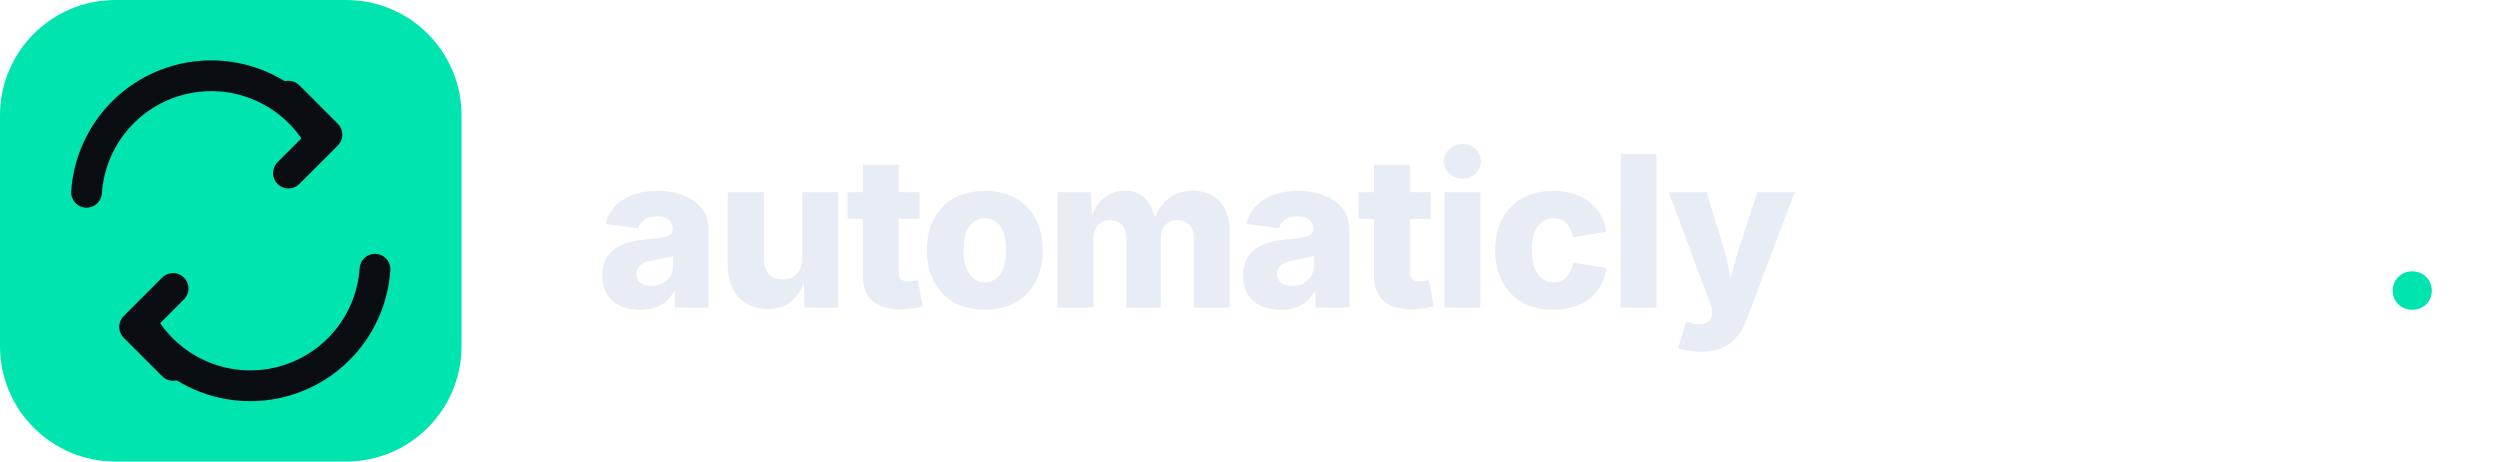
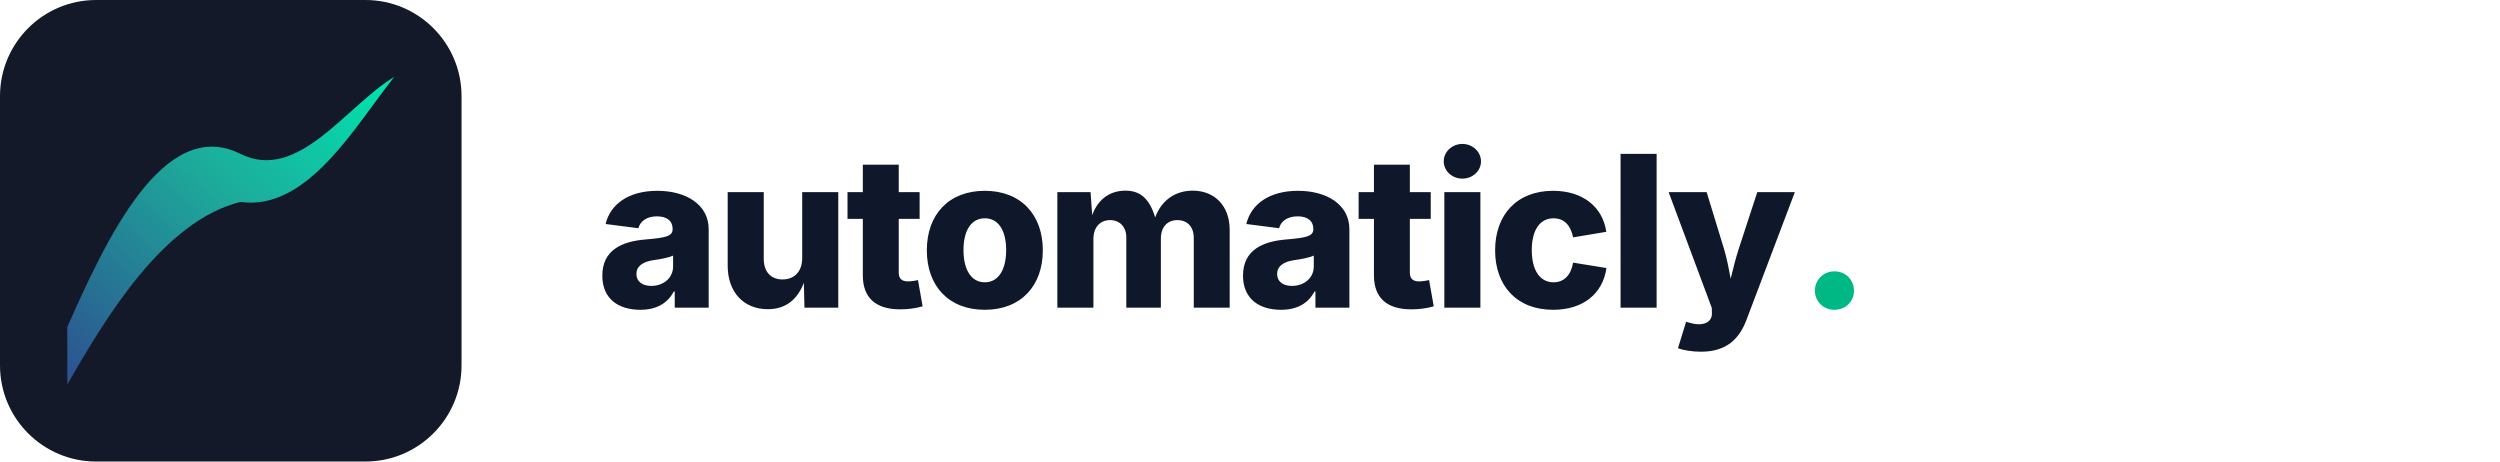
<svg xmlns="http://www.w3.org/2000/svg" viewBox="0 0 260 48" fill="none">
-   <rect width="48" height="48" rx="12" fill="#00e5b0" />
-   <path d="M 9 20 A 13 13 0 0 1 33 14" stroke="#0a0d12" stroke-width="3.2" stroke-linecap="round" />
-   <path d="M 30 10 L 34 14 L 30 18" stroke="#0a0d12" stroke-width="3.2" stroke-linecap="round" stroke-linejoin="round" />
-   <path d="M 39 28 A 13 13 0 0 1 15 34" stroke="#0a0d12" stroke-width="3.2" stroke-linecap="round" />
-   <path d="M 18 38 L 14 34 L 18 30" stroke="#0a0d12" stroke-width="3.2" stroke-linecap="round" stroke-linejoin="round" />
-   <text x="62" y="32" font-family="Inter, -apple-system, BlinkMacSystemFont, 'Segoe UI', sans-serif" font-size="22" font-weight="800" letter-spacing="-0.5" fill="#e8edf5">automaticly</text>
-   <text x="247" y="32" font-family="Inter, -apple-system, BlinkMacSystemFont, 'Segoe UI', sans-serif" font-size="22" font-weight="800" fill="#00e5b0">.</text>
+   <rect width="48" height="48" rx="10" fill="#141929" />
+   <defs>
+     <linearGradient id="wg" x1="0" y1="1" x2="1" y2="0" gradientUnits="objectBoundingBox">
+       <stop offset="0%" stop-color="#2d5090" />
+       <stop offset="55%" stop-color="#1daa9a" />
+       <stop offset="100%" stop-color="#00e5b0" />
+     </linearGradient>
+   </defs>
+   <path fill="url(#wg)" d="M 7 34            C 11 25 17 12 25 16            C 31 19 36 11 41 8            C 37 13 32 22 25 21            C 17 23 11 33 7 40            Z" />
+   <text x="62" y="32" font-family="Inter, -apple-system, BlinkMacSystemFont, 'Segoe UI', sans-serif" font-size="22" font-weight="800" letter-spacing="-0.5" fill="#0f172a">automaticly<tspan fill="#00b884">.</tspan>
+   </text>
</svg>
